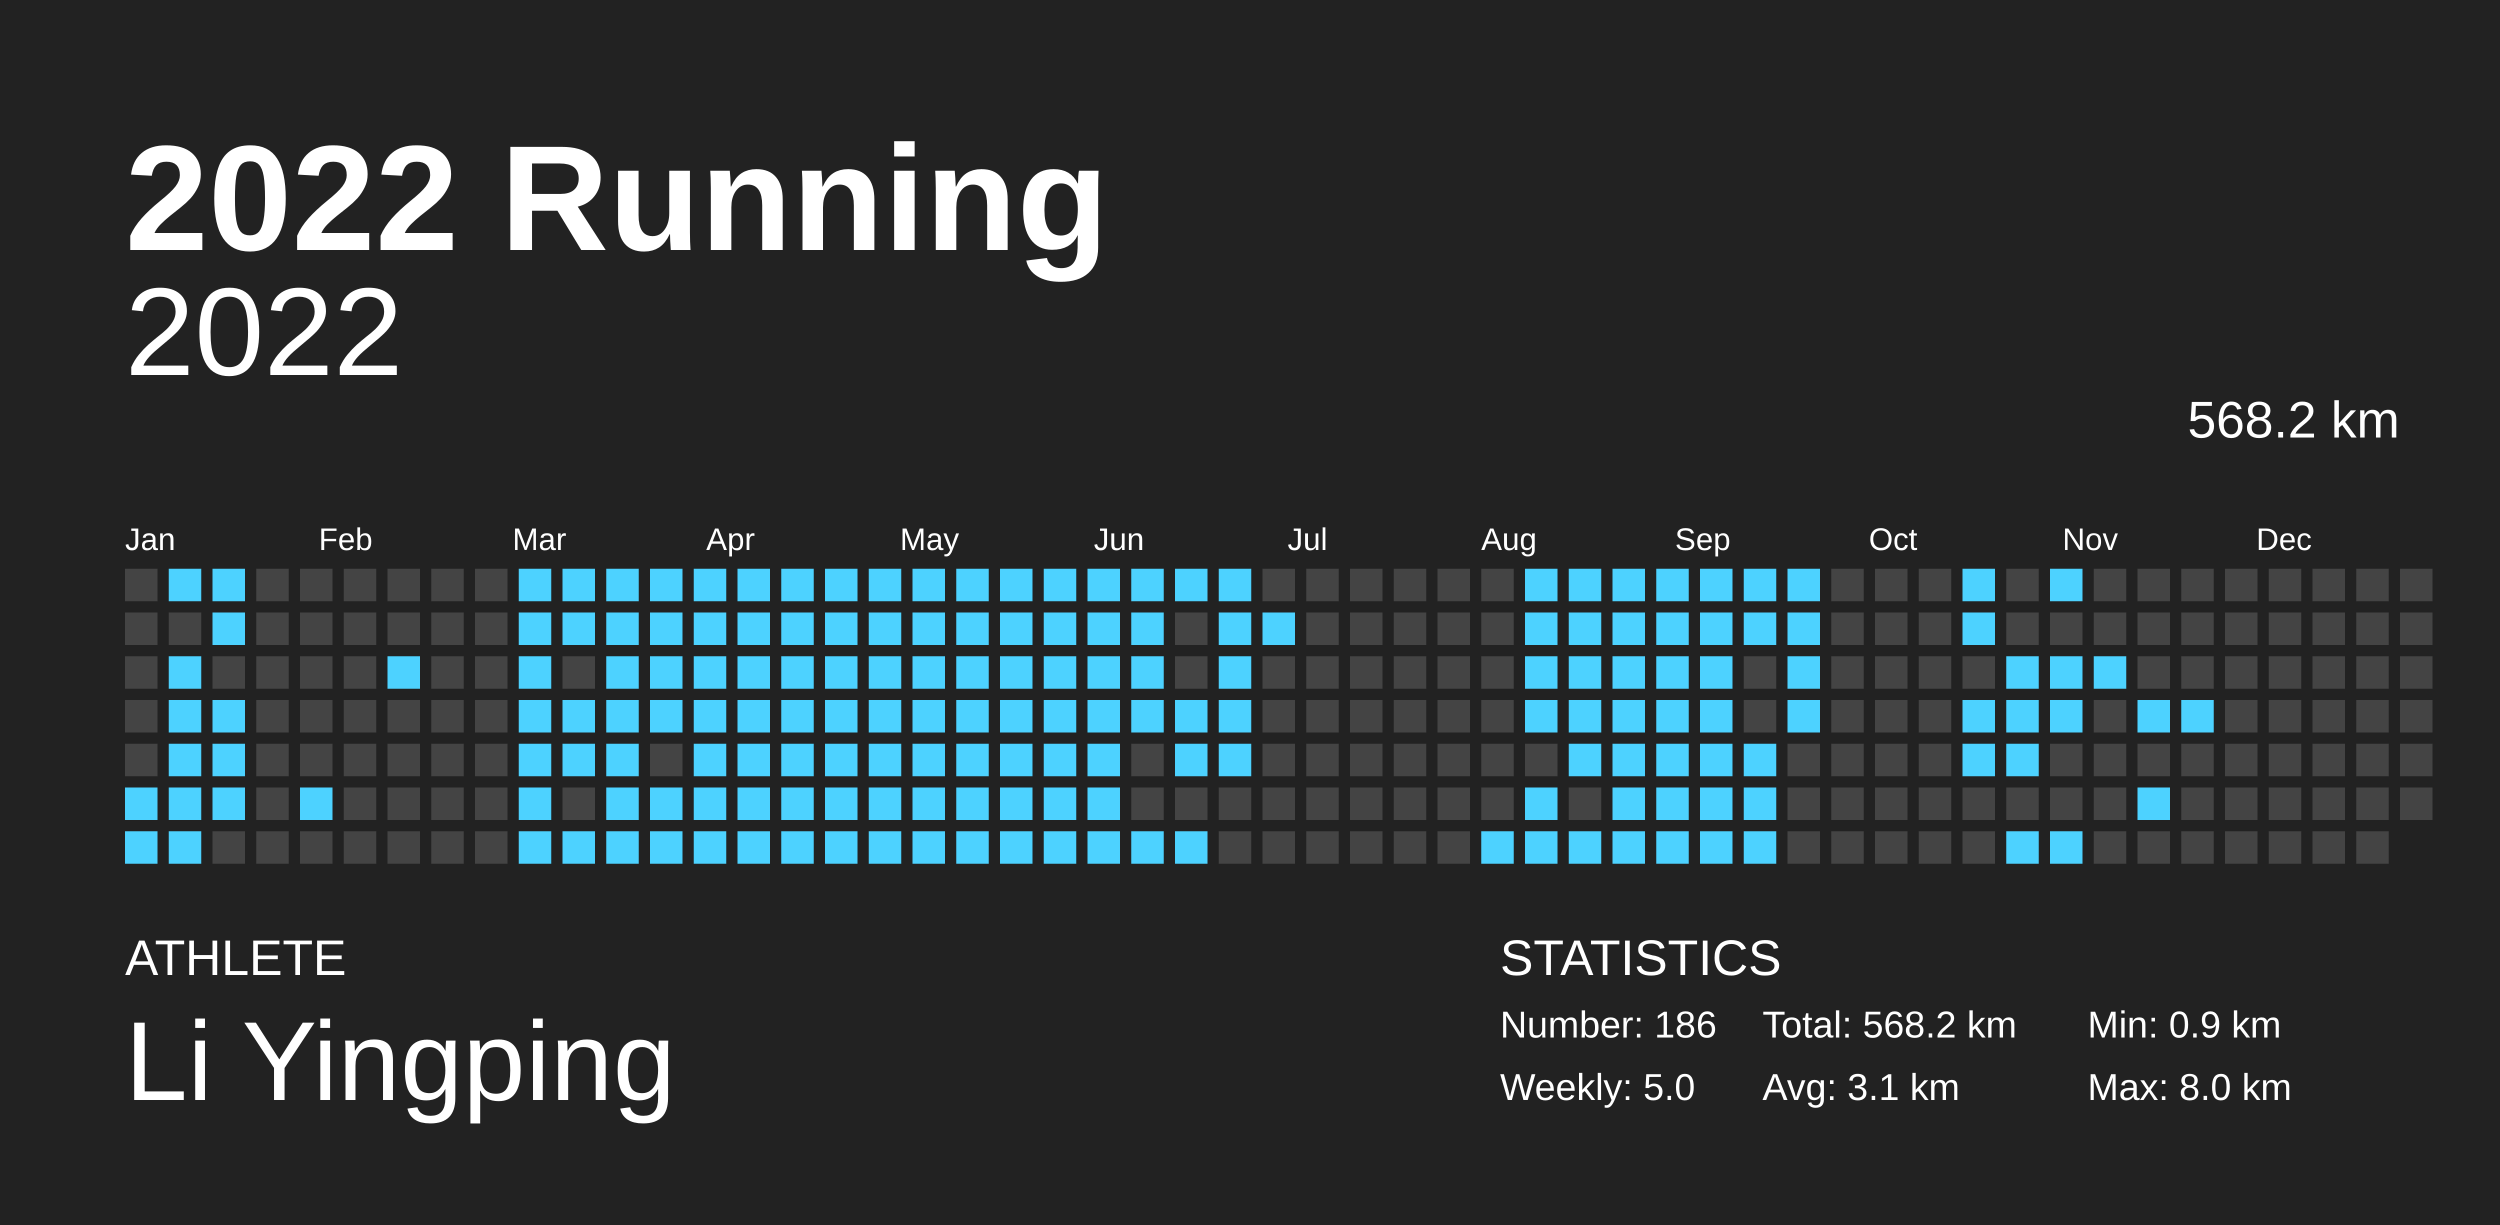
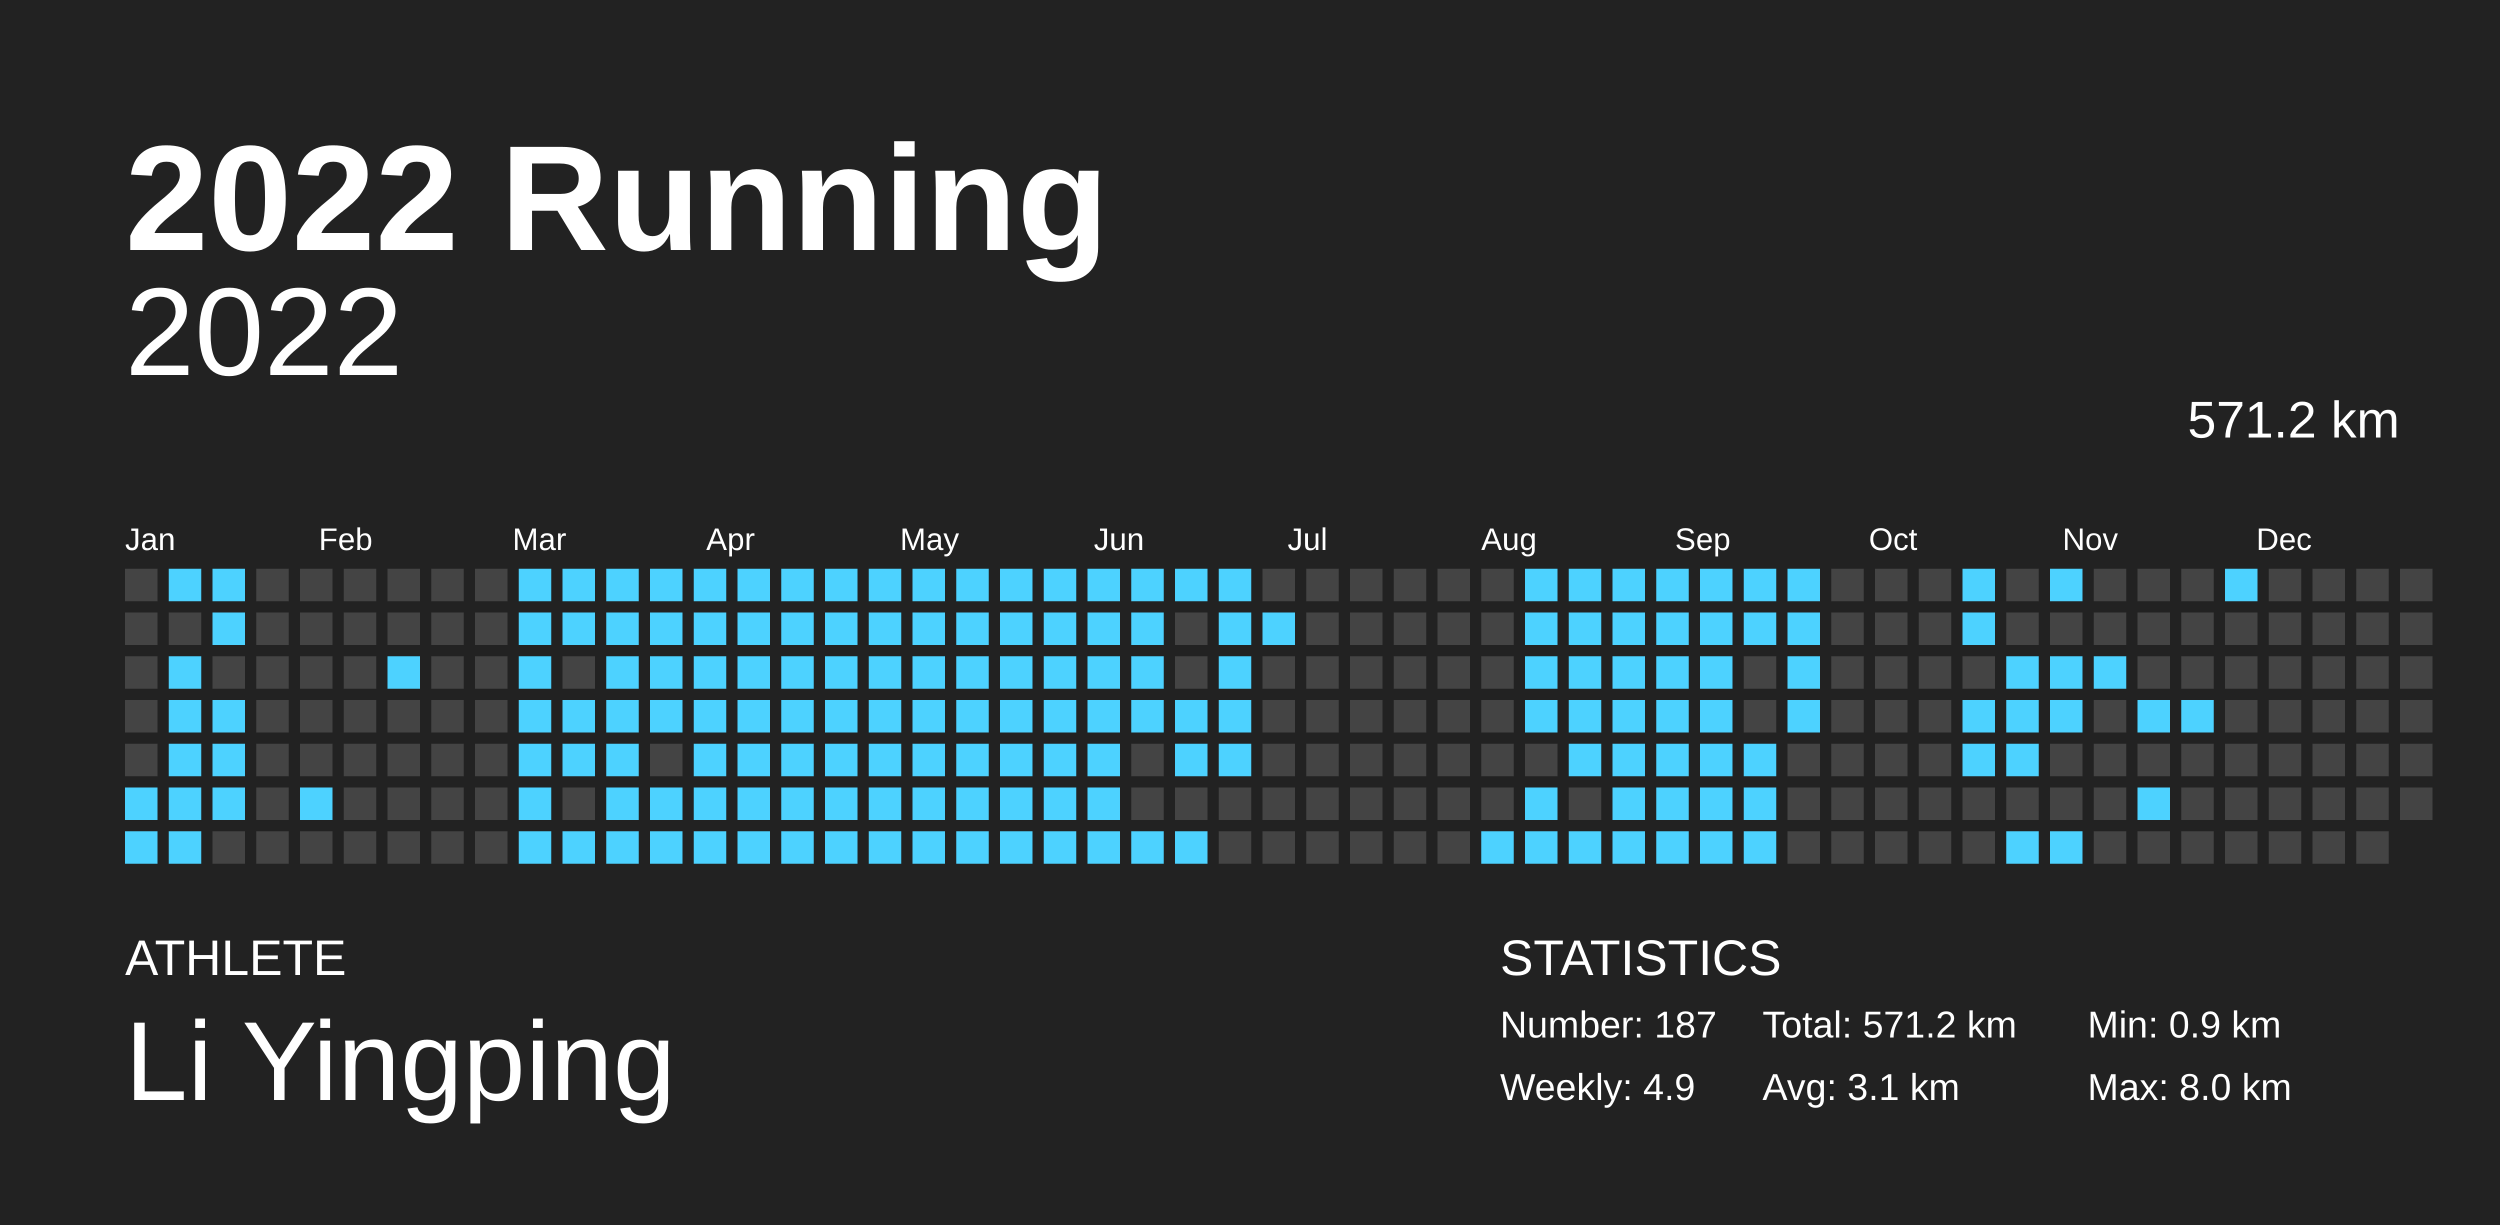
<svg xmlns="http://www.w3.org/2000/svg" baseProfile="full" height="98mm" version="1.1" viewBox="0,0,200,98" width="200mm">
  <defs />
  <rect fill="#222222" height="98" width="200" x="0" y="0" />
  <text fill="#FFFFFF" style="font-size:12px; font-family:Arial; font-weight:bold;" x="10" y="20">2022 Running</text>
  <text fill="#FFFFFF" style="font-size:4px; font-family:Arial" x="10" y="78">ATHLETE</text>
  <text fill="#FFFFFF" style="font-size:9px; font-family:Arial" x="10" y="88">Li Yingping</text>
  <text fill="#FFFFFF" style="font-size:4px; font-family:Arial" x="120" y="78">STATISTICS</text>
-   <text fill="#FFFFFF" style="font-size:3px; font-family:Arial" x="120" y="83">Number: 186</text>
-   <text fill="#FFFFFF" style="font-size:3px; font-family:Arial" x="120" y="88">Weekly: 5.0</text>
-   <text fill="#FFFFFF" style="font-size:3px; font-family:Arial" x="141" y="83">Total: 568.2 km</text>
+   <text fill="#FFFFFF" style="font-size:3px; font-family:Arial" x="120" y="83">Number: 187</text>
+   <text fill="#FFFFFF" style="font-size:3px; font-family:Arial" x="120" y="88">Weekly: 4.9</text>
+   <text fill="#FFFFFF" style="font-size:3px; font-family:Arial" x="141" y="83">Total: 571.2 km</text>
  <text fill="#FFFFFF" style="font-size:3px; font-family:Arial" x="141" y="88">Avg: 3.1 km</text>
  <text fill="#FFFFFF" style="font-size:3px; font-family:Arial" x="167" y="83">Min: 0.9 km</text>
  <text fill="#FFFFFF" style="font-size:3px; font-family:Arial" x="167" y="88">Max: 8.0 km</text>
  <text alignment-baseline="hanging" fill="#FFFFFF" style="font-size:10.0px; font-family:Arial;" x="10" y="30">2022</text>
-   <text alignment-baseline="hanging" fill="#FFFFFF" style="font-size:4.125px; font-family:Arial;" x="175" y="35">568.2 km</text>
+   <text alignment-baseline="hanging" fill="#FFFFFF" style="font-size:4.125px; font-family:Arial;" x="175" y="35">571.2 km</text>
  <text fill="#FFFFFF" style="font-size:2.5px; font-family:Arial" x="10.0" y="44">Jan</text>
  <text fill="#FFFFFF" style="font-size:2.5px; font-family:Arial" x="25.5" y="44">Feb</text>
  <text fill="#FFFFFF" style="font-size:2.5px; font-family:Arial" x="41.0" y="44">Mar</text>
  <text fill="#FFFFFF" style="font-size:2.5px; font-family:Arial" x="56.5" y="44">Apr</text>
  <text fill="#FFFFFF" style="font-size:2.5px; font-family:Arial" x="72.0" y="44">May</text>
  <text fill="#FFFFFF" style="font-size:2.5px; font-family:Arial" x="87.5" y="44">Jun</text>
  <text fill="#FFFFFF" style="font-size:2.5px; font-family:Arial" x="103.0" y="44">Jul</text>
  <text fill="#FFFFFF" style="font-size:2.5px; font-family:Arial" x="118.5" y="44">Aug</text>
  <text fill="#FFFFFF" style="font-size:2.5px; font-family:Arial" x="134.0" y="44">Sep</text>
  <text fill="#FFFFFF" style="font-size:2.5px; font-family:Arial" x="149.5" y="44">Oct</text>
  <text fill="#FFFFFF" style="font-size:2.5px; font-family:Arial" x="165.0" y="44">Nov</text>
  <text fill="#FFFFFF" style="font-size:2.5px; font-family:Arial" x="180.5" y="44">Dec</text>
  <rect fill="#444444" height="2.6" width="2.6" x="10.0" y="45.5" />
  <rect fill="#444444" height="2.6" width="2.6" x="10.0" y="49.0" />
  <rect fill="#444444" height="2.6" width="2.6" x="10.0" y="52.5" />
  <rect fill="#444444" height="2.6" width="2.6" x="10.0" y="56.0" />
  <rect fill="#444444" height="2.6" width="2.6" x="10.0" y="59.5" />
  <rect fill="#4dd2ff" height="2.6" width="2.6" x="10.0" y="63.0" />
  <rect fill="#4dd2ff" height="2.6" width="2.6" x="10.0" y="66.5" />
  <rect fill="#4dd2ff" height="2.6" width="2.6" x="13.5" y="45.5" />
  <rect fill="#444444" height="2.6" width="2.6" x="13.5" y="49.0" />
  <rect fill="#4dd2ff" height="2.6" width="2.6" x="13.5" y="52.5" />
  <rect fill="#4dd2ff" height="2.6" width="2.6" x="13.5" y="56.0" />
  <rect fill="#4dd2ff" height="2.6" width="2.6" x="13.5" y="59.5" />
  <rect fill="#4dd2ff" height="2.6" width="2.6" x="13.5" y="63.0" />
  <rect fill="#4dd2ff" height="2.6" width="2.6" x="13.5" y="66.5" />
  <rect fill="#4dd2ff" height="2.6" width="2.6" x="17.0" y="45.5" />
  <rect fill="#4dd2ff" height="2.6" width="2.6" x="17.0" y="49.0" />
  <rect fill="#444444" height="2.6" width="2.6" x="17.0" y="52.5" />
  <rect fill="#4dd2ff" height="2.6" width="2.6" x="17.0" y="56.0" />
  <rect fill="#4dd2ff" height="2.6" width="2.6" x="17.0" y="59.5" />
  <rect fill="#4dd2ff" height="2.6" width="2.6" x="17.0" y="63.0" />
  <rect fill="#444444" height="2.6" width="2.6" x="17.0" y="66.5" />
  <rect fill="#444444" height="2.6" width="2.6" x="20.5" y="45.5" />
  <rect fill="#444444" height="2.6" width="2.6" x="20.5" y="49.0" />
  <rect fill="#444444" height="2.6" width="2.6" x="20.5" y="52.5" />
  <rect fill="#444444" height="2.6" width="2.6" x="20.5" y="56.0" />
  <rect fill="#444444" height="2.6" width="2.6" x="20.5" y="59.5" />
  <rect fill="#444444" height="2.6" width="2.6" x="20.5" y="63.0" />
  <rect fill="#444444" height="2.6" width="2.6" x="20.5" y="66.5" />
  <rect fill="#444444" height="2.6" width="2.6" x="24.0" y="45.5" />
  <rect fill="#444444" height="2.6" width="2.6" x="24.0" y="49.0" />
  <rect fill="#444444" height="2.6" width="2.6" x="24.0" y="52.5" />
  <rect fill="#444444" height="2.6" width="2.6" x="24.0" y="56.0" />
  <rect fill="#444444" height="2.6" width="2.6" x="24.0" y="59.5" />
  <rect fill="#4dd2ff" height="2.6" width="2.6" x="24.0" y="63.0" />
  <rect fill="#444444" height="2.6" width="2.6" x="24.0" y="66.5" />
  <rect fill="#444444" height="2.6" width="2.6" x="27.5" y="45.5" />
  <rect fill="#444444" height="2.6" width="2.6" x="27.5" y="49.0" />
  <rect fill="#444444" height="2.6" width="2.6" x="27.5" y="52.5" />
  <rect fill="#444444" height="2.6" width="2.6" x="27.5" y="56.0" />
  <rect fill="#444444" height="2.6" width="2.6" x="27.5" y="59.5" />
  <rect fill="#444444" height="2.6" width="2.6" x="27.5" y="63.0" />
  <rect fill="#444444" height="2.6" width="2.6" x="27.5" y="66.5" />
  <rect fill="#444444" height="2.6" width="2.6" x="31.0" y="45.5" />
  <rect fill="#444444" height="2.6" width="2.6" x="31.0" y="49.0" />
  <rect fill="#4dd2ff" height="2.6" width="2.6" x="31.0" y="52.5" />
  <rect fill="#444444" height="2.6" width="2.6" x="31.0" y="56.0" />
  <rect fill="#444444" height="2.6" width="2.6" x="31.0" y="59.5" />
  <rect fill="#444444" height="2.6" width="2.6" x="31.0" y="63.0" />
  <rect fill="#444444" height="2.6" width="2.6" x="31.0" y="66.5" />
  <rect fill="#444444" height="2.6" width="2.6" x="34.5" y="45.5" />
  <rect fill="#444444" height="2.6" width="2.6" x="34.5" y="49.0" />
  <rect fill="#444444" height="2.6" width="2.6" x="34.5" y="52.5" />
  <rect fill="#444444" height="2.6" width="2.6" x="34.5" y="56.0" />
  <rect fill="#444444" height="2.6" width="2.6" x="34.5" y="59.5" />
  <rect fill="#444444" height="2.6" width="2.6" x="34.5" y="63.0" />
  <rect fill="#444444" height="2.6" width="2.6" x="34.5" y="66.5" />
  <rect fill="#444444" height="2.6" width="2.6" x="38.0" y="45.5" />
  <rect fill="#444444" height="2.6" width="2.6" x="38.0" y="49.0" />
  <rect fill="#444444" height="2.6" width="2.6" x="38.0" y="52.5" />
  <rect fill="#444444" height="2.6" width="2.6" x="38.0" y="56.0" />
  <rect fill="#444444" height="2.6" width="2.6" x="38.0" y="59.5" />
  <rect fill="#444444" height="2.6" width="2.6" x="38.0" y="63.0" />
  <rect fill="#444444" height="2.6" width="2.6" x="38.0" y="66.5" />
  <rect fill="#4dd2ff" height="2.6" width="2.6" x="41.5" y="45.5" />
  <rect fill="#4dd2ff" height="2.6" width="2.6" x="41.5" y="49.0" />
  <rect fill="#4dd2ff" height="2.6" width="2.6" x="41.5" y="52.5" />
  <rect fill="#4dd2ff" height="2.6" width="2.6" x="41.5" y="56.0" />
  <rect fill="#4dd2ff" height="2.6" width="2.6" x="41.5" y="59.5" />
  <rect fill="#4dd2ff" height="2.6" width="2.6" x="41.5" y="63.0" />
  <rect fill="#4dd2ff" height="2.6" width="2.6" x="41.5" y="66.5" />
  <rect fill="#4dd2ff" height="2.6" width="2.6" x="45.0" y="45.5" />
  <rect fill="#4dd2ff" height="2.6" width="2.6" x="45.0" y="49.0" />
  <rect fill="#444444" height="2.6" width="2.6" x="45.0" y="52.5" />
  <rect fill="#4dd2ff" height="2.6" width="2.6" x="45.0" y="56.0" />
  <rect fill="#4dd2ff" height="2.6" width="2.6" x="45.0" y="59.5" />
  <rect fill="#444444" height="2.6" width="2.6" x="45.0" y="63.0" />
  <rect fill="#4dd2ff" height="2.6" width="2.6" x="45.0" y="66.5" />
  <rect fill="#4dd2ff" height="2.6" width="2.6" x="48.5" y="45.5" />
  <rect fill="#4dd2ff" height="2.6" width="2.6" x="48.5" y="49.0" />
  <rect fill="#4dd2ff" height="2.6" width="2.6" x="48.5" y="52.5" />
  <rect fill="#4dd2ff" height="2.6" width="2.6" x="48.5" y="56.0" />
  <rect fill="#4dd2ff" height="2.6" width="2.6" x="48.5" y="59.5" />
  <rect fill="#4dd2ff" height="2.6" width="2.6" x="48.5" y="63.0" />
  <rect fill="#4dd2ff" height="2.6" width="2.6" x="48.5" y="66.5" />
  <rect fill="#4dd2ff" height="2.6" width="2.6" x="52.0" y="45.5" />
  <rect fill="#4dd2ff" height="2.6" width="2.6" x="52.0" y="49.0" />
  <rect fill="#4dd2ff" height="2.6" width="2.6" x="52.0" y="52.5" />
  <rect fill="#4dd2ff" height="2.6" width="2.6" x="52.0" y="56.0" />
  <rect fill="#444444" height="2.6" width="2.6" x="52.0" y="59.5" />
  <rect fill="#4dd2ff" height="2.6" width="2.6" x="52.0" y="63.0" />
  <rect fill="#4dd2ff" height="2.6" width="2.6" x="52.0" y="66.5" />
  <rect fill="#4dd2ff" height="2.6" width="2.6" x="55.5" y="45.5" />
  <rect fill="#4dd2ff" height="2.6" width="2.6" x="55.5" y="49.0" />
  <rect fill="#4dd2ff" height="2.6" width="2.6" x="55.5" y="52.5" />
  <rect fill="#4dd2ff" height="2.6" width="2.6" x="55.5" y="56.0" />
  <rect fill="#4dd2ff" height="2.6" width="2.6" x="55.5" y="59.5" />
  <rect fill="#4dd2ff" height="2.6" width="2.6" x="55.5" y="63.0" />
  <rect fill="#4dd2ff" height="2.6" width="2.6" x="55.5" y="66.5" />
  <rect fill="#4dd2ff" height="2.6" width="2.6" x="59.0" y="45.5" />
  <rect fill="#4dd2ff" height="2.6" width="2.6" x="59.0" y="49.0" />
  <rect fill="#4dd2ff" height="2.6" width="2.6" x="59.0" y="52.5" />
  <rect fill="#4dd2ff" height="2.6" width="2.6" x="59.0" y="56.0" />
  <rect fill="#4dd2ff" height="2.6" width="2.6" x="59.0" y="59.5" />
  <rect fill="#4dd2ff" height="2.6" width="2.6" x="59.0" y="63.0" />
  <rect fill="#4dd2ff" height="2.6" width="2.6" x="59.0" y="66.5" />
  <rect fill="#4dd2ff" height="2.6" width="2.6" x="62.5" y="45.5" />
  <rect fill="#4dd2ff" height="2.6" width="2.6" x="62.5" y="49.0" />
  <rect fill="#4dd2ff" height="2.6" width="2.6" x="62.5" y="52.5" />
  <rect fill="#4dd2ff" height="2.6" width="2.6" x="62.5" y="56.0" />
  <rect fill="#4dd2ff" height="2.6" width="2.6" x="62.5" y="59.5" />
  <rect fill="#4dd2ff" height="2.6" width="2.6" x="62.5" y="63.0" />
  <rect fill="#4dd2ff" height="2.6" width="2.6" x="62.5" y="66.5" />
  <rect fill="#4dd2ff" height="2.6" width="2.6" x="66.0" y="45.5" />
  <rect fill="#4dd2ff" height="2.6" width="2.6" x="66.0" y="49.0" />
  <rect fill="#4dd2ff" height="2.6" width="2.6" x="66.0" y="52.5" />
  <rect fill="#4dd2ff" height="2.6" width="2.6" x="66.0" y="56.0" />
  <rect fill="#4dd2ff" height="2.6" width="2.6" x="66.0" y="59.5" />
  <rect fill="#4dd2ff" height="2.6" width="2.6" x="66.0" y="63.0" />
  <rect fill="#4dd2ff" height="2.6" width="2.6" x="66.0" y="66.5" />
  <rect fill="#4dd2ff" height="2.6" width="2.6" x="69.5" y="45.5" />
  <rect fill="#4dd2ff" height="2.6" width="2.6" x="69.5" y="49.0" />
  <rect fill="#4dd2ff" height="2.6" width="2.6" x="69.5" y="52.5" />
  <rect fill="#4dd2ff" height="2.6" width="2.6" x="69.5" y="56.0" />
  <rect fill="#4dd2ff" height="2.6" width="2.6" x="69.5" y="59.5" />
  <rect fill="#4dd2ff" height="2.6" width="2.6" x="69.5" y="63.0" />
  <rect fill="#4dd2ff" height="2.6" width="2.6" x="69.5" y="66.5" />
  <rect fill="#4dd2ff" height="2.6" width="2.6" x="73.0" y="45.5" />
  <rect fill="#4dd2ff" height="2.6" width="2.6" x="73.0" y="49.0" />
  <rect fill="#4dd2ff" height="2.6" width="2.6" x="73.0" y="52.5" />
  <rect fill="#4dd2ff" height="2.6" width="2.6" x="73.0" y="56.0" />
  <rect fill="#4dd2ff" height="2.6" width="2.6" x="73.0" y="59.5" />
  <rect fill="#4dd2ff" height="2.6" width="2.6" x="73.0" y="63.0" />
  <rect fill="#4dd2ff" height="2.6" width="2.6" x="73.0" y="66.5" />
  <rect fill="#4dd2ff" height="2.6" width="2.6" x="76.5" y="45.5" />
  <rect fill="#4dd2ff" height="2.6" width="2.6" x="76.5" y="49.0" />
  <rect fill="#4dd2ff" height="2.6" width="2.6" x="76.5" y="52.5" />
  <rect fill="#4dd2ff" height="2.6" width="2.6" x="76.5" y="56.0" />
  <rect fill="#4dd2ff" height="2.6" width="2.6" x="76.5" y="59.5" />
  <rect fill="#4dd2ff" height="2.6" width="2.6" x="76.5" y="63.0" />
  <rect fill="#4dd2ff" height="2.6" width="2.6" x="76.5" y="66.5" />
  <rect fill="#4dd2ff" height="2.6" width="2.6" x="80.0" y="45.5" />
  <rect fill="#4dd2ff" height="2.6" width="2.6" x="80.0" y="49.0" />
  <rect fill="#4dd2ff" height="2.6" width="2.6" x="80.0" y="52.5" />
  <rect fill="#4dd2ff" height="2.6" width="2.6" x="80.0" y="56.0" />
  <rect fill="#4dd2ff" height="2.6" width="2.6" x="80.0" y="59.5" />
  <rect fill="#4dd2ff" height="2.6" width="2.6" x="80.0" y="63.0" />
  <rect fill="#4dd2ff" height="2.6" width="2.6" x="80.0" y="66.5" />
  <rect fill="#4dd2ff" height="2.6" width="2.6" x="83.5" y="45.5" />
  <rect fill="#4dd2ff" height="2.6" width="2.6" x="83.5" y="49.0" />
  <rect fill="#4dd2ff" height="2.6" width="2.6" x="83.5" y="52.5" />
  <rect fill="#4dd2ff" height="2.6" width="2.6" x="83.5" y="56.0" />
  <rect fill="#4dd2ff" height="2.6" width="2.6" x="83.5" y="59.5" />
  <rect fill="#4dd2ff" height="2.6" width="2.6" x="83.5" y="63.0" />
  <rect fill="#4dd2ff" height="2.6" width="2.6" x="83.5" y="66.5" />
  <rect fill="#4dd2ff" height="2.6" width="2.6" x="87.0" y="45.5" />
  <rect fill="#4dd2ff" height="2.6" width="2.6" x="87.0" y="49.0" />
  <rect fill="#4dd2ff" height="2.6" width="2.6" x="87.0" y="52.5" />
  <rect fill="#4dd2ff" height="2.6" width="2.6" x="87.0" y="56.0" />
  <rect fill="#4dd2ff" height="2.6" width="2.6" x="87.0" y="59.5" />
  <rect fill="#4dd2ff" height="2.6" width="2.6" x="87.0" y="63.0" />
  <rect fill="#4dd2ff" height="2.6" width="2.6" x="87.0" y="66.5" />
  <rect fill="#4dd2ff" height="2.6" width="2.6" x="90.5" y="45.5" />
  <rect fill="#4dd2ff" height="2.6" width="2.6" x="90.5" y="49.0" />
  <rect fill="#4dd2ff" height="2.6" width="2.6" x="90.5" y="52.5" />
  <rect fill="#4dd2ff" height="2.6" width="2.6" x="90.5" y="56.0" />
  <rect fill="#444444" height="2.6" width="2.6" x="90.5" y="59.5" />
  <rect fill="#444444" height="2.6" width="2.6" x="90.5" y="63.0" />
  <rect fill="#4dd2ff" height="2.6" width="2.6" x="90.5" y="66.5" />
  <rect fill="#4dd2ff" height="2.6" width="2.6" x="94.0" y="45.5" />
  <rect fill="#444444" height="2.6" width="2.6" x="94.0" y="49.0" />
  <rect fill="#444444" height="2.6" width="2.6" x="94.0" y="52.5" />
  <rect fill="#4dd2ff" height="2.6" width="2.6" x="94.0" y="56.0" />
  <rect fill="#4dd2ff" height="2.6" width="2.6" x="94.0" y="59.5" />
  <rect fill="#444444" height="2.6" width="2.6" x="94.0" y="63.0" />
  <rect fill="#4dd2ff" height="2.6" width="2.6" x="94.0" y="66.5" />
  <rect fill="#4dd2ff" height="2.6" width="2.6" x="97.5" y="45.5" />
  <rect fill="#4dd2ff" height="2.6" width="2.6" x="97.5" y="49.0" />
  <rect fill="#4dd2ff" height="2.6" width="2.6" x="97.5" y="52.5" />
  <rect fill="#4dd2ff" height="2.6" width="2.6" x="97.5" y="56.0" />
  <rect fill="#4dd2ff" height="2.6" width="2.6" x="97.5" y="59.5" />
  <rect fill="#444444" height="2.6" width="2.6" x="97.5" y="63.0" />
  <rect fill="#444444" height="2.6" width="2.6" x="97.5" y="66.5" />
  <rect fill="#444444" height="2.6" width="2.6" x="101.0" y="45.5" />
  <rect fill="#4dd2ff" height="2.6" width="2.6" x="101.0" y="49.0" />
  <rect fill="#444444" height="2.6" width="2.6" x="101.0" y="52.5" />
  <rect fill="#444444" height="2.6" width="2.6" x="101.0" y="56.0" />
  <rect fill="#444444" height="2.6" width="2.6" x="101.0" y="59.5" />
  <rect fill="#444444" height="2.6" width="2.6" x="101.0" y="63.0" />
  <rect fill="#444444" height="2.6" width="2.6" x="101.0" y="66.5" />
  <rect fill="#444444" height="2.6" width="2.6" x="104.5" y="45.5" />
  <rect fill="#444444" height="2.6" width="2.6" x="104.5" y="49.0" />
  <rect fill="#444444" height="2.6" width="2.6" x="104.5" y="52.5" />
  <rect fill="#444444" height="2.6" width="2.6" x="104.5" y="56.0" />
  <rect fill="#444444" height="2.6" width="2.6" x="104.5" y="59.5" />
  <rect fill="#444444" height="2.6" width="2.6" x="104.5" y="63.0" />
  <rect fill="#444444" height="2.6" width="2.6" x="104.5" y="66.5" />
  <rect fill="#444444" height="2.6" width="2.6" x="108.0" y="45.5" />
  <rect fill="#444444" height="2.6" width="2.6" x="108.0" y="49.0" />
  <rect fill="#444444" height="2.6" width="2.6" x="108.0" y="52.5" />
  <rect fill="#444444" height="2.6" width="2.6" x="108.0" y="56.0" />
  <rect fill="#444444" height="2.6" width="2.6" x="108.0" y="59.5" />
  <rect fill="#444444" height="2.6" width="2.6" x="108.0" y="63.0" />
  <rect fill="#444444" height="2.6" width="2.6" x="108.0" y="66.5" />
  <rect fill="#444444" height="2.6" width="2.6" x="111.5" y="45.5" />
  <rect fill="#444444" height="2.6" width="2.6" x="111.5" y="49.0" />
  <rect fill="#444444" height="2.6" width="2.6" x="111.5" y="52.5" />
  <rect fill="#444444" height="2.6" width="2.6" x="111.5" y="56.0" />
  <rect fill="#444444" height="2.6" width="2.6" x="111.5" y="59.5" />
  <rect fill="#444444" height="2.6" width="2.6" x="111.5" y="63.0" />
  <rect fill="#444444" height="2.6" width="2.6" x="111.5" y="66.5" />
  <rect fill="#444444" height="2.6" width="2.6" x="115.0" y="45.5" />
  <rect fill="#444444" height="2.6" width="2.6" x="115.0" y="49.0" />
  <rect fill="#444444" height="2.6" width="2.6" x="115.0" y="52.5" />
  <rect fill="#444444" height="2.6" width="2.6" x="115.0" y="56.0" />
  <rect fill="#444444" height="2.6" width="2.6" x="115.0" y="59.5" />
  <rect fill="#444444" height="2.6" width="2.6" x="115.0" y="63.0" />
  <rect fill="#444444" height="2.6" width="2.6" x="115.0" y="66.5" />
  <rect fill="#444444" height="2.6" width="2.6" x="118.5" y="45.5" />
  <rect fill="#444444" height="2.6" width="2.6" x="118.5" y="49.0" />
  <rect fill="#444444" height="2.6" width="2.6" x="118.5" y="52.5" />
  <rect fill="#444444" height="2.6" width="2.6" x="118.5" y="56.0" />
  <rect fill="#444444" height="2.6" width="2.6" x="118.5" y="59.5" />
  <rect fill="#444444" height="2.6" width="2.6" x="118.5" y="63.0" />
  <rect fill="#4dd2ff" height="2.6" width="2.6" x="118.5" y="66.5" />
  <rect fill="#4dd2ff" height="2.6" width="2.6" x="122.0" y="45.5" />
  <rect fill="#4dd2ff" height="2.6" width="2.6" x="122.0" y="49.0" />
  <rect fill="#4dd2ff" height="2.6" width="2.6" x="122.0" y="52.5" />
  <rect fill="#4dd2ff" height="2.6" width="2.6" x="122.0" y="56.0" />
  <rect fill="#444444" height="2.6" width="2.6" x="122.0" y="59.5" />
  <rect fill="#4dd2ff" height="2.6" width="2.6" x="122.0" y="63.0" />
  <rect fill="#4dd2ff" height="2.6" width="2.6" x="122.0" y="66.5" />
  <rect fill="#4dd2ff" height="2.6" width="2.6" x="125.5" y="45.5" />
  <rect fill="#4dd2ff" height="2.6" width="2.6" x="125.5" y="49.0" />
  <rect fill="#4dd2ff" height="2.6" width="2.6" x="125.5" y="52.5" />
  <rect fill="#4dd2ff" height="2.6" width="2.6" x="125.5" y="56.0" />
  <rect fill="#4dd2ff" height="2.6" width="2.6" x="125.5" y="59.5" />
  <rect fill="#444444" height="2.6" width="2.6" x="125.5" y="63.0" />
  <rect fill="#4dd2ff" height="2.6" width="2.6" x="125.5" y="66.5" />
  <rect fill="#4dd2ff" height="2.6" width="2.6" x="129.0" y="45.5" />
  <rect fill="#4dd2ff" height="2.6" width="2.6" x="129.0" y="49.0" />
  <rect fill="#4dd2ff" height="2.6" width="2.6" x="129.0" y="52.5" />
  <rect fill="#4dd2ff" height="2.6" width="2.6" x="129.0" y="56.0" />
  <rect fill="#4dd2ff" height="2.6" width="2.6" x="129.0" y="59.5" />
  <rect fill="#4dd2ff" height="2.6" width="2.6" x="129.0" y="63.0" />
  <rect fill="#4dd2ff" height="2.6" width="2.6" x="129.0" y="66.5" />
  <rect fill="#4dd2ff" height="2.6" width="2.6" x="132.5" y="45.5" />
  <rect fill="#4dd2ff" height="2.6" width="2.6" x="132.5" y="49.0" />
  <rect fill="#4dd2ff" height="2.6" width="2.6" x="132.5" y="52.5" />
  <rect fill="#4dd2ff" height="2.6" width="2.6" x="132.5" y="56.0" />
  <rect fill="#4dd2ff" height="2.6" width="2.6" x="132.5" y="59.5" />
  <rect fill="#4dd2ff" height="2.6" width="2.6" x="132.5" y="63.0" />
  <rect fill="#4dd2ff" height="2.6" width="2.6" x="132.5" y="66.5" />
  <rect fill="#4dd2ff" height="2.6" width="2.6" x="136.0" y="45.5" />
  <rect fill="#4dd2ff" height="2.6" width="2.6" x="136.0" y="49.0" />
  <rect fill="#4dd2ff" height="2.6" width="2.6" x="136.0" y="52.5" />
  <rect fill="#4dd2ff" height="2.6" width="2.6" x="136.0" y="56.0" />
  <rect fill="#4dd2ff" height="2.6" width="2.6" x="136.0" y="59.5" />
  <rect fill="#4dd2ff" height="2.6" width="2.6" x="136.0" y="63.0" />
  <rect fill="#4dd2ff" height="2.6" width="2.6" x="136.0" y="66.5" />
  <rect fill="#4dd2ff" height="2.6" width="2.6" x="139.5" y="45.5" />
  <rect fill="#4dd2ff" height="2.6" width="2.6" x="139.5" y="49.0" />
  <rect fill="#444444" height="2.6" width="2.6" x="139.5" y="52.5" />
  <rect fill="#444444" height="2.6" width="2.6" x="139.5" y="56.0" />
  <rect fill="#4dd2ff" height="2.6" width="2.6" x="139.5" y="59.5" />
  <rect fill="#4dd2ff" height="2.6" width="2.6" x="139.5" y="63.0" />
  <rect fill="#4dd2ff" height="2.6" width="2.6" x="139.5" y="66.5" />
  <rect fill="#4dd2ff" height="2.6" width="2.6" x="143.0" y="45.5" />
  <rect fill="#4dd2ff" height="2.6" width="2.6" x="143.0" y="49.0" />
  <rect fill="#4dd2ff" height="2.6" width="2.6" x="143.0" y="52.5" />
  <rect fill="#4dd2ff" height="2.6" width="2.6" x="143.0" y="56.0" />
  <rect fill="#444444" height="2.6" width="2.6" x="143.0" y="59.5" />
  <rect fill="#444444" height="2.6" width="2.6" x="143.0" y="63.0" />
  <rect fill="#444444" height="2.6" width="2.6" x="143.0" y="66.5" />
  <rect fill="#444444" height="2.6" width="2.6" x="146.5" y="45.5" />
  <rect fill="#444444" height="2.6" width="2.6" x="146.5" y="49.0" />
  <rect fill="#444444" height="2.6" width="2.6" x="146.5" y="52.5" />
  <rect fill="#444444" height="2.6" width="2.6" x="146.5" y="56.0" />
  <rect fill="#444444" height="2.6" width="2.6" x="146.5" y="59.5" />
  <rect fill="#444444" height="2.6" width="2.6" x="146.5" y="63.0" />
  <rect fill="#444444" height="2.6" width="2.6" x="146.5" y="66.5" />
  <rect fill="#444444" height="2.6" width="2.6" x="150.0" y="45.5" />
  <rect fill="#444444" height="2.6" width="2.6" x="150.0" y="49.0" />
  <rect fill="#444444" height="2.6" width="2.6" x="150.0" y="52.5" />
  <rect fill="#444444" height="2.6" width="2.6" x="150.0" y="56.0" />
  <rect fill="#444444" height="2.6" width="2.6" x="150.0" y="59.5" />
  <rect fill="#444444" height="2.6" width="2.6" x="150.0" y="63.0" />
  <rect fill="#444444" height="2.6" width="2.6" x="150.0" y="66.5" />
  <rect fill="#444444" height="2.6" width="2.6" x="153.5" y="45.5" />
  <rect fill="#444444" height="2.6" width="2.6" x="153.5" y="49.0" />
  <rect fill="#444444" height="2.6" width="2.6" x="153.5" y="52.5" />
  <rect fill="#444444" height="2.6" width="2.6" x="153.5" y="56.0" />
  <rect fill="#444444" height="2.6" width="2.6" x="153.5" y="59.5" />
  <rect fill="#444444" height="2.6" width="2.6" x="153.5" y="63.0" />
  <rect fill="#444444" height="2.6" width="2.6" x="153.5" y="66.5" />
  <rect fill="#4dd2ff" height="2.6" width="2.6" x="157.0" y="45.5" />
  <rect fill="#4dd2ff" height="2.6" width="2.6" x="157.0" y="49.0" />
  <rect fill="#444444" height="2.6" width="2.6" x="157.0" y="52.5" />
  <rect fill="#4dd2ff" height="2.6" width="2.6" x="157.0" y="56.0" />
  <rect fill="#4dd2ff" height="2.6" width="2.6" x="157.0" y="59.5" />
  <rect fill="#444444" height="2.6" width="2.6" x="157.0" y="63.0" />
  <rect fill="#444444" height="2.6" width="2.6" x="157.0" y="66.5" />
  <rect fill="#444444" height="2.6" width="2.6" x="160.5" y="45.5" />
  <rect fill="#444444" height="2.6" width="2.6" x="160.5" y="49.0" />
  <rect fill="#4dd2ff" height="2.6" width="2.6" x="160.5" y="52.5" />
  <rect fill="#4dd2ff" height="2.6" width="2.6" x="160.5" y="56.0" />
  <rect fill="#4dd2ff" height="2.6" width="2.6" x="160.5" y="59.5" />
  <rect fill="#444444" height="2.6" width="2.6" x="160.5" y="63.0" />
  <rect fill="#4dd2ff" height="2.6" width="2.6" x="160.5" y="66.5" />
  <rect fill="#4dd2ff" height="2.6" width="2.6" x="164.0" y="45.5" />
  <rect fill="#444444" height="2.6" width="2.6" x="164.0" y="49.0" />
  <rect fill="#4dd2ff" height="2.6" width="2.6" x="164.0" y="52.5" />
  <rect fill="#4dd2ff" height="2.6" width="2.6" x="164.0" y="56.0" />
  <rect fill="#444444" height="2.6" width="2.6" x="164.0" y="59.5" />
  <rect fill="#444444" height="2.6" width="2.6" x="164.0" y="63.0" />
  <rect fill="#4dd2ff" height="2.6" width="2.6" x="164.0" y="66.5" />
  <rect fill="#444444" height="2.6" width="2.6" x="167.5" y="45.5" />
  <rect fill="#444444" height="2.6" width="2.6" x="167.5" y="49.0" />
  <rect fill="#4dd2ff" height="2.6" width="2.6" x="167.5" y="52.5" />
  <rect fill="#444444" height="2.6" width="2.6" x="167.5" y="56.0" />
  <rect fill="#444444" height="2.6" width="2.6" x="167.5" y="59.5" />
  <rect fill="#444444" height="2.6" width="2.6" x="167.5" y="63.0" />
  <rect fill="#444444" height="2.6" width="2.6" x="167.5" y="66.5" />
  <rect fill="#444444" height="2.6" width="2.6" x="171.0" y="45.5" />
  <rect fill="#444444" height="2.6" width="2.6" x="171.0" y="49.0" />
  <rect fill="#444444" height="2.6" width="2.6" x="171.0" y="52.5" />
  <rect fill="#4dd2ff" height="2.6" width="2.6" x="171.0" y="56.0" />
  <rect fill="#444444" height="2.6" width="2.6" x="171.0" y="59.5" />
  <rect fill="#4dd2ff" height="2.6" width="2.6" x="171.0" y="63.0" />
  <rect fill="#444444" height="2.6" width="2.6" x="171.0" y="66.5" />
  <rect fill="#444444" height="2.6" width="2.6" x="174.5" y="45.5" />
  <rect fill="#444444" height="2.6" width="2.6" x="174.5" y="49.0" />
  <rect fill="#444444" height="2.6" width="2.6" x="174.5" y="52.5" />
  <rect fill="#4dd2ff" height="2.6" width="2.6" x="174.5" y="56.0" />
  <rect fill="#444444" height="2.6" width="2.6" x="174.5" y="59.5" />
  <rect fill="#444444" height="2.6" width="2.6" x="174.5" y="63.0" />
  <rect fill="#444444" height="2.6" width="2.6" x="174.5" y="66.5" />
-   <rect fill="#444444" height="2.6" width="2.6" x="178.0" y="45.5" />
+   <rect fill="#4dd2ff" height="2.6" width="2.6" x="178.0" y="45.5" />
  <rect fill="#444444" height="2.6" width="2.6" x="178.0" y="49.0" />
  <rect fill="#444444" height="2.6" width="2.6" x="178.0" y="52.5" />
  <rect fill="#444444" height="2.6" width="2.6" x="178.0" y="56.0" />
  <rect fill="#444444" height="2.6" width="2.6" x="178.0" y="59.5" />
  <rect fill="#444444" height="2.6" width="2.6" x="178.0" y="63.0" />
  <rect fill="#444444" height="2.6" width="2.6" x="178.0" y="66.5" />
  <rect fill="#444444" height="2.6" width="2.6" x="181.5" y="45.5" />
  <rect fill="#444444" height="2.6" width="2.6" x="181.5" y="49.0" />
  <rect fill="#444444" height="2.6" width="2.6" x="181.5" y="52.5" />
  <rect fill="#444444" height="2.6" width="2.6" x="181.5" y="56.0" />
  <rect fill="#444444" height="2.6" width="2.6" x="181.5" y="59.5" />
  <rect fill="#444444" height="2.6" width="2.6" x="181.5" y="63.0" />
  <rect fill="#444444" height="2.6" width="2.6" x="181.5" y="66.5" />
  <rect fill="#444444" height="2.6" width="2.6" x="185.0" y="45.5" />
  <rect fill="#444444" height="2.6" width="2.6" x="185.0" y="49.0" />
  <rect fill="#444444" height="2.6" width="2.6" x="185.0" y="52.5" />
  <rect fill="#444444" height="2.6" width="2.6" x="185.0" y="56.0" />
  <rect fill="#444444" height="2.6" width="2.6" x="185.0" y="59.5" />
  <rect fill="#444444" height="2.6" width="2.6" x="185.0" y="63.0" />
  <rect fill="#444444" height="2.6" width="2.6" x="185.0" y="66.5" />
  <rect fill="#444444" height="2.6" width="2.6" x="188.5" y="45.5" />
  <rect fill="#444444" height="2.6" width="2.6" x="188.5" y="49.0" />
  <rect fill="#444444" height="2.6" width="2.6" x="188.5" y="52.5" />
  <rect fill="#444444" height="2.6" width="2.6" x="188.5" y="56.0" />
  <rect fill="#444444" height="2.6" width="2.6" x="188.5" y="59.5" />
  <rect fill="#444444" height="2.6" width="2.6" x="188.5" y="63.0" />
  <rect fill="#444444" height="2.6" width="2.6" x="188.5" y="66.5" />
  <rect fill="#444444" height="2.6" width="2.6" x="192.0" y="45.5" />
  <rect fill="#444444" height="2.6" width="2.6" x="192.0" y="49.0" />
  <rect fill="#444444" height="2.6" width="2.6" x="192.0" y="52.5" />
  <rect fill="#444444" height="2.6" width="2.6" x="192.0" y="56.0" />
  <rect fill="#444444" height="2.6" width="2.6" x="192.0" y="59.5" />
  <rect fill="#444444" height="2.6" width="2.6" x="192.0" y="63.0" />
</svg>
